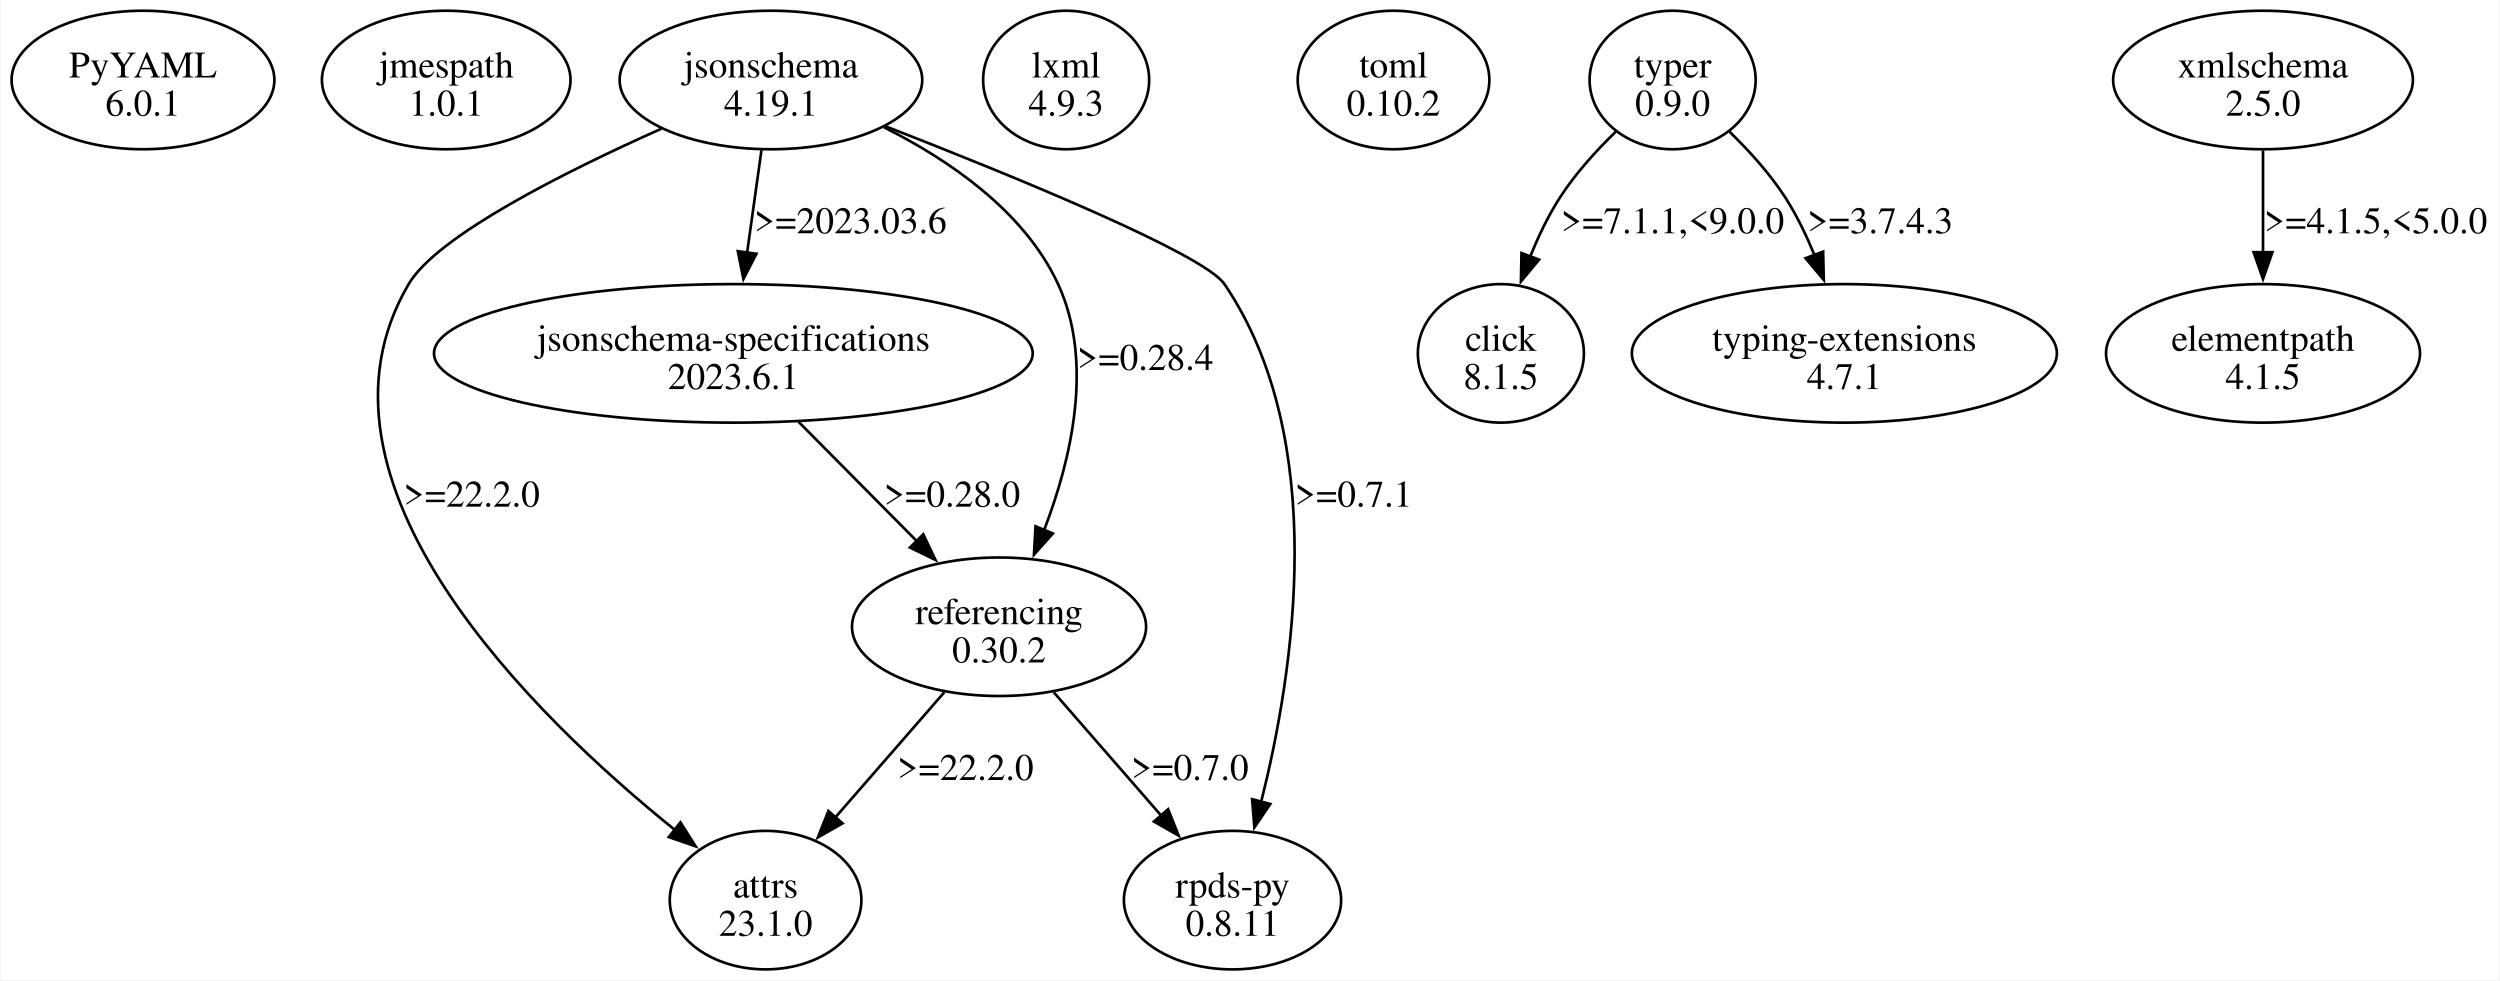
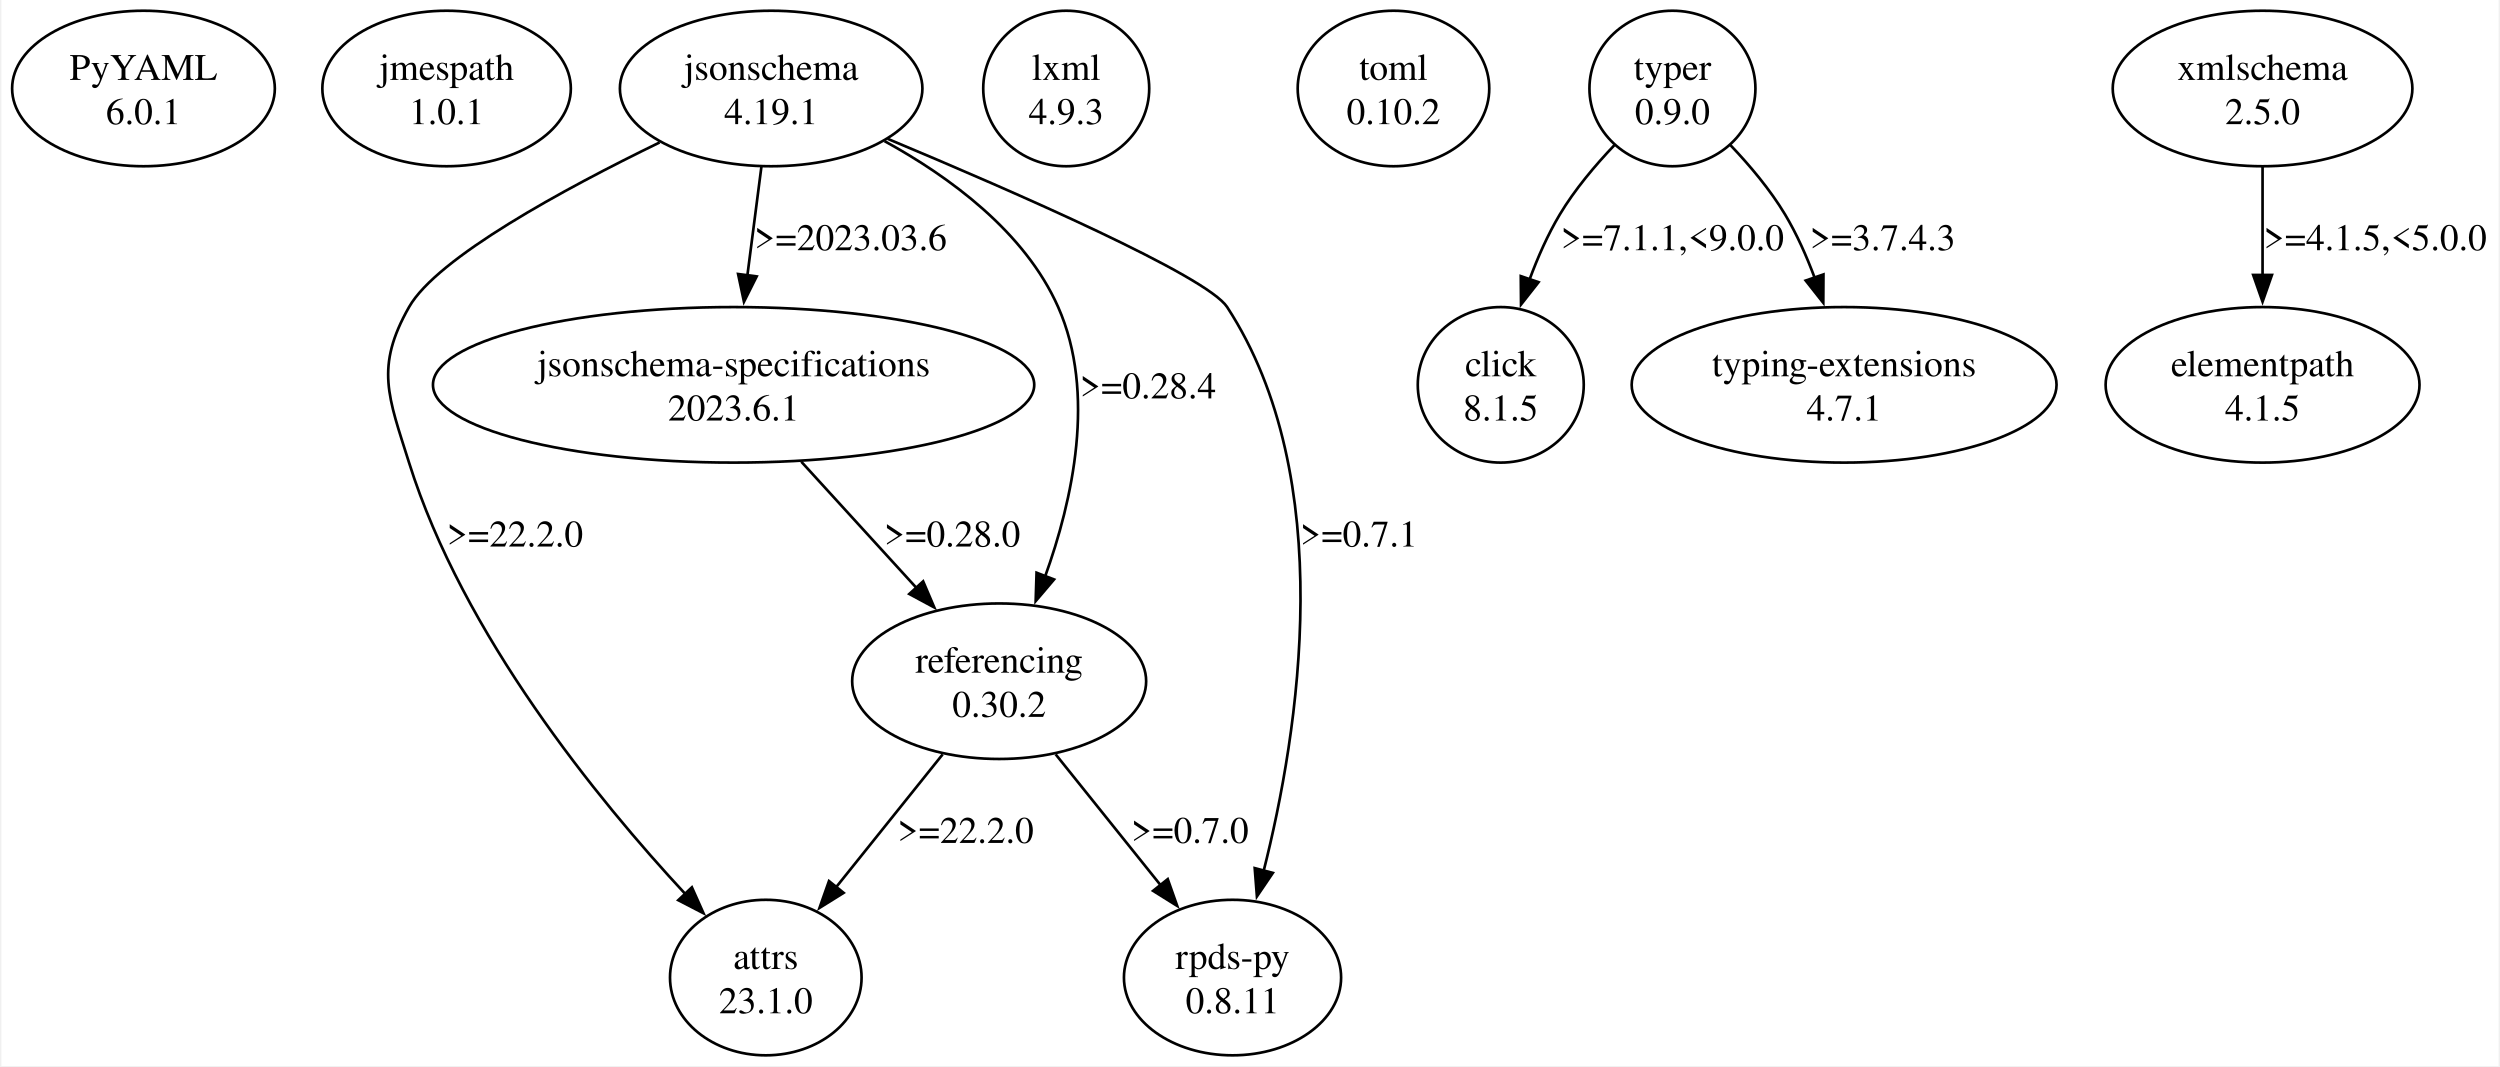
- <svg xmlns="http://www.w3.org/2000/svg" width="931pt" height="365pt" viewBox="0.00 0.00 930.97 365.23">
-   <g id="graph0" class="graph" transform="scale(1 1) rotate(0) translate(4 361.23)">
-     <polygon fill="white" stroke="none" points="-4,4 -4,-361.23 926.97,-361.23 926.97,4 -4,4" />
+ <svg xmlns="http://www.w3.org/2000/svg" width="931pt" height="397pt" viewBox="0.00 0.00 930.97 397.43">
+   <g id="graph0" class="graph" transform="scale(1 1) rotate(0) translate(4 393.43)">
+     <polygon fill="white" stroke="none" points="-4,4 -4,-393.43 926.97,-393.43 926.97,4 -4,4" />
    <g id="node1" class="node">
-       <ellipse fill="none" stroke="black" cx="48.97" cy="-331.42" rx="48.97" ry="25.81" />
-       <text text-anchor="middle" x="48.97" y="-332.37" font-family="Times,serif" font-size="14.00">PyYAML</text>
-       <text text-anchor="middle" x="48.97" y="-318.12" font-family="Times,serif" font-size="14.00">6.0.1</text>
+       <ellipse fill="none" stroke="black" cx="48.97" cy="-360.44" rx="48.97" ry="28.99" />
+       <text text-anchor="middle" x="48.97" y="-363.64" font-family="Times,serif" font-size="14.00">PyYAML</text>
+       <text text-anchor="middle" x="48.97" y="-347.14" font-family="Times,serif" font-size="14.00">6.0.1</text>
    </g>
    <g id="node2" class="node">
-       <ellipse fill="none" stroke="black" cx="161.97" cy="-331.42" rx="46.32" ry="25.81" />
-       <text text-anchor="middle" x="161.97" y="-332.37" font-family="Times,serif" font-size="14.00">jmespath</text>
-       <text text-anchor="middle" x="161.97" y="-318.12" font-family="Times,serif" font-size="14.00">1.0.1</text>
+       <ellipse fill="none" stroke="black" cx="161.97" cy="-360.44" rx="46.32" ry="28.99" />
+       <text text-anchor="middle" x="161.97" y="-363.64" font-family="Times,serif" font-size="14.00">jmespath</text>
+       <text text-anchor="middle" x="161.97" y="-347.14" font-family="Times,serif" font-size="14.00">1.0.1</text>
    </g>
    <g id="node3" class="node">
-       <ellipse fill="none" stroke="black" cx="282.97" cy="-331.42" rx="56.39" ry="25.81" />
-       <text text-anchor="middle" x="282.97" y="-332.37" font-family="Times,serif" font-size="14.00">jsonschema</text>
-       <text text-anchor="middle" x="282.97" y="-318.12" font-family="Times,serif" font-size="14.00">4.19.1</text>
+       <ellipse fill="none" stroke="black" cx="282.97" cy="-360.44" rx="56.39" ry="28.99" />
+       <text text-anchor="middle" x="282.97" y="-363.64" font-family="Times,serif" font-size="14.00">jsonschema</text>
+       <text text-anchor="middle" x="282.97" y="-347.14" font-family="Times,serif" font-size="14.00">4.19.1</text>
    </g>
    <g id="node4" class="node">
-       <ellipse fill="none" stroke="black" cx="280.97" cy="-25.81" rx="35.71" ry="25.81" />
-       <text text-anchor="middle" x="280.97" y="-26.76" font-family="Times,serif" font-size="14.00">attrs</text>
-       <text text-anchor="middle" x="280.97" y="-12.51" font-family="Times,serif" font-size="14.00">23.1.0</text>
+       <ellipse fill="none" stroke="black" cx="280.97" cy="-28.99" rx="35.71" ry="28.99" />
+       <text text-anchor="middle" x="280.97" y="-32.19" font-family="Times,serif" font-size="14.00">attrs</text>
+       <text text-anchor="middle" x="280.97" y="-15.69" font-family="Times,serif" font-size="14.00">23.1.0</text>
    </g>
    <g id="edge1" class="edge">
-       <path fill="none" stroke="black" d="M242.12,-313.26C206.38,-297.31 158.57,-273.39 147.97,-255.36 104.6,-181.63 194.81,-94.16 247.13,-52.01" />
-       <polygon fill="black" stroke="black" points="249.24,-54.8 254.92,-45.85 244.9,-49.31 249.24,-54.8" />
-       <text text-anchor="middle" x="171.47" y="-172.44" font-family="Times,serif" font-size="14.00">&gt;=22.2.0</text>
+       <path fill="none" stroke="black" d="M241.39,-340.33C205.7,-322.97 158.41,-297.34 147.97,-278.95 135.24,-256.54 140.25,-245.55 147.97,-220.97 168.1,-156.82 218.25,-95.38 250.89,-60.23" />
+       <polygon fill="black" stroke="black" points="253.42,-62.64 257.75,-52.97 248.34,-57.84 253.42,-62.64" />
+       <text text-anchor="middle" x="187.47" y="-189.67" font-family="Times,serif" font-size="14.00">&gt;=22.2.0</text>
    </g>
    <g id="node5" class="node">
-       <ellipse fill="none" stroke="black" cx="268.97" cy="-229.55" rx="111.55" ry="25.81" />
-       <text text-anchor="middle" x="268.97" y="-230.5" font-family="Times,serif" font-size="14.00">jsonschema-specifications</text>
-       <text text-anchor="middle" x="268.97" y="-216.25" font-family="Times,serif" font-size="14.00">2023.6.1</text>
+       <ellipse fill="none" stroke="black" cx="268.97" cy="-249.96" rx="112.08" ry="28.99" />
+       <text text-anchor="middle" x="268.97" y="-253.16" font-family="Times,serif" font-size="14.00">jsonschema-specifications</text>
+       <text text-anchor="middle" x="268.97" y="-236.66" font-family="Times,serif" font-size="14.00">2023.6.1</text>
    </g>
    <g id="edge2" class="edge">
-       <path fill="none" stroke="black" d="M279.43,-305.21C277.81,-293.62 275.85,-279.65 274.07,-266.95" />
-       <polygon fill="black" stroke="black" points="277.56,-266.66 272.71,-257.24 270.63,-267.63 277.56,-266.66" />
-       <text text-anchor="middle" x="312.59" y="-274.31" font-family="Times,serif" font-size="14.00">&gt;=2023.03.6</text>
+       <path fill="none" stroke="black" d="M279.33,-331.22C277.73,-318.89 275.84,-304.2 274.11,-290.78" />
+       <polygon fill="black" stroke="black" points="277.58,-290.38 272.83,-280.91 270.64,-291.28 277.58,-290.38" />
+       <text text-anchor="middle" x="312.59" y="-300.15" font-family="Times,serif" font-size="14.00">&gt;=2023.03.6</text>
    </g>
    <g id="node6" class="node">
-       <ellipse fill="none" stroke="black" cx="367.97" cy="-127.68" rx="54.8" ry="25.81" />
-       <text text-anchor="middle" x="367.97" y="-128.63" font-family="Times,serif" font-size="14.00">referencing</text>
-       <text text-anchor="middle" x="367.97" y="-114.38" font-family="Times,serif" font-size="14.00">0.30.2</text>
+       <ellipse fill="none" stroke="black" cx="367.97" cy="-139.47" rx="54.8" ry="28.99" />
+       <text text-anchor="middle" x="367.97" y="-142.67" font-family="Times,serif" font-size="14.00">referencing</text>
+       <text text-anchor="middle" x="367.97" y="-126.17" font-family="Times,serif" font-size="14.00">0.30.2</text>
    </g>
    <g id="edge3" class="edge">
-       <path fill="none" stroke="black" d="M325.1,-313.78C349.33,-301.64 377.38,-282.54 389.97,-255.36 403.42,-226.29 394.88,-190 384.77,-163.73" />
-       <polygon fill="black" stroke="black" points="388.03,-162.44 380.98,-154.53 381.56,-165.11 388.03,-162.44" />
-       <text text-anchor="middle" x="422.47" y="-223.37" font-family="Times,serif" font-size="14.00">&gt;=0.28.4</text>
+       <path fill="none" stroke="black" d="M325.22,-340.83C349.48,-327.53 377.54,-307.01 389.97,-278.95 404.17,-246.88 395.41,-207.04 385.04,-178.34" />
+       <polygon fill="black" stroke="black" points="388.44,-177.41 381.58,-169.33 381.91,-179.92 388.44,-177.41" />
+       <text text-anchor="middle" x="423.47" y="-244.91" font-family="Times,serif" font-size="14.00">&gt;=0.28.4</text>
    </g>
    <g id="node7" class="node">
-       <ellipse fill="none" stroke="black" cx="454.97" cy="-25.81" rx="40.48" ry="25.81" />
-       <text text-anchor="middle" x="454.97" y="-26.76" font-family="Times,serif" font-size="14.00">rpds-py</text>
-       <text text-anchor="middle" x="454.97" y="-12.51" font-family="Times,serif" font-size="14.00">0.8.11</text>
+       <ellipse fill="none" stroke="black" cx="454.97" cy="-28.99" rx="40.48" ry="28.99" />
+       <text text-anchor="middle" x="454.97" y="-32.19" font-family="Times,serif" font-size="14.00">rpds-py</text>
+       <text text-anchor="middle" x="454.97" y="-15.69" font-family="Times,serif" font-size="14.00">0.8.11</text>
    </g>
    <g id="edge4" class="edge">
-       <path fill="none" stroke="black" d="M325.62,-314.19C373.14,-295.7 444.35,-266.58 451.97,-255.36 491.27,-197.41 477.82,-110.76 465.66,-62.51" />
-       <polygon fill="black" stroke="black" points="469.05,-61.63 463.1,-52.86 462.28,-63.42 469.05,-61.63" />
-       <text text-anchor="middle" x="500.09" y="-172.44" font-family="Times,serif" font-size="14.00">&gt;=0.7.1</text>
+       <path fill="none" stroke="black" d="M326.34,-341.7C374.19,-321.7 445.47,-290.48 452.97,-278.95 494.58,-214.98 479.75,-120.84 466.53,-68.56" />
+       <polygon fill="black" stroke="black" points="470,-68 464.06,-59.23 463.24,-69.79 470,-68" />
+       <text text-anchor="middle" x="502.09" y="-189.67" font-family="Times,serif" font-size="14.00">&gt;=0.7.1</text>
    </g>
    <g id="edge7" class="edge">
-       <path fill="none" stroke="black" d="M293.19,-204.12C306.49,-190.7 323.12,-173.92 337.32,-159.59" />
-       <polygon fill="black" stroke="black" points="339.74,-162.13 344.29,-152.56 334.76,-157.2 339.74,-162.13" />
-       <text text-anchor="middle" x="350.47" y="-172.44" font-family="Times,serif" font-size="14.00">&gt;=0.28.0</text>
+       <path fill="none" stroke="black" d="M294.21,-221.3C307.35,-206.89 323.53,-189.16 337.39,-173.98" />
+       <polygon fill="black" stroke="black" points="339.63,-176.71 343.79,-166.97 334.46,-171.99 339.63,-176.71" />
+       <text text-anchor="middle" x="350.47" y="-189.67" font-family="Times,serif" font-size="14.00">&gt;=0.28.0</text>
    </g>
    <g id="edge5" class="edge">
-       <path fill="none" stroke="black" d="M347.57,-103.26C335.39,-89.29 319.82,-71.41 306.79,-56.45" />
-       <polygon fill="black" stroke="black" points="309.66,-54.42 300.45,-49.18 304.38,-59.02 309.66,-54.42" />
-       <text text-anchor="middle" x="355.47" y="-70.57" font-family="Times,serif" font-size="14.00">&gt;=22.2.0</text>
+       <path fill="none" stroke="black" d="M346.91,-112.21C334.97,-97.33 319.92,-78.57 307.22,-62.73" />
+       <polygon fill="black" stroke="black" points="309.99,-60.58 301,-54.97 304.53,-64.96 309.99,-60.58" />
+       <text text-anchor="middle" x="355.47" y="-79.18" font-family="Times,serif" font-size="14.00">&gt;=22.2.0</text>
    </g>
    <g id="edge6" class="edge">
-       <path fill="none" stroke="black" d="M388.36,-103.26C400.37,-89.48 415.69,-71.9 428.6,-57.07" />
-       <polygon fill="black" stroke="black" points="430.97,-59.69 434.89,-49.85 425.69,-55.09 430.97,-59.69" />
-       <text text-anchor="middle" x="439.09" y="-70.57" font-family="Times,serif" font-size="14.00">&gt;=0.7.0</text>
+       <path fill="none" stroke="black" d="M389.03,-112.21C400.8,-97.54 415.59,-79.09 428.18,-63.4" />
+       <polygon fill="black" stroke="black" points="430.82,-65.69 434.35,-55.7 425.36,-61.32 430.82,-65.69" />
+       <text text-anchor="middle" x="439.09" y="-79.18" font-family="Times,serif" font-size="14.00">&gt;=0.7.0</text>
    </g>
    <g id="node8" class="node">
-       <ellipse fill="none" stroke="black" cx="392.97" cy="-331.42" rx="30.94" ry="25.81" />
-       <text text-anchor="middle" x="392.97" y="-332.37" font-family="Times,serif" font-size="14.00">lxml</text>
-       <text text-anchor="middle" x="392.97" y="-318.12" font-family="Times,serif" font-size="14.00">4.9.3</text>
+       <ellipse fill="none" stroke="black" cx="392.97" cy="-360.44" rx="30.94" ry="28.99" />
+       <text text-anchor="middle" x="392.97" y="-363.64" font-family="Times,serif" font-size="14.00">lxml</text>
+       <text text-anchor="middle" x="392.97" y="-347.14" font-family="Times,serif" font-size="14.00">4.9.3</text>
    </g>
    <g id="node9" class="node">
-       <ellipse fill="none" stroke="black" cx="514.97" cy="-331.42" rx="35.71" ry="25.81" />
-       <text text-anchor="middle" x="514.97" y="-332.37" font-family="Times,serif" font-size="14.00">toml</text>
-       <text text-anchor="middle" x="514.97" y="-318.12" font-family="Times,serif" font-size="14.00">0.10.2</text>
+       <ellipse fill="none" stroke="black" cx="514.97" cy="-360.44" rx="35.71" ry="28.99" />
+       <text text-anchor="middle" x="514.97" y="-363.64" font-family="Times,serif" font-size="14.00">toml</text>
+       <text text-anchor="middle" x="514.97" y="-347.14" font-family="Times,serif" font-size="14.00">0.10.2</text>
    </g>
    <g id="node10" class="node">
-       <ellipse fill="none" stroke="black" cx="618.97" cy="-331.42" rx="30.94" ry="25.81" />
-       <text text-anchor="middle" x="618.97" y="-332.37" font-family="Times,serif" font-size="14.00">typer</text>
-       <text text-anchor="middle" x="618.97" y="-318.12" font-family="Times,serif" font-size="14.00">0.9.0</text>
+       <ellipse fill="none" stroke="black" cx="618.97" cy="-360.44" rx="30.94" ry="28.99" />
+       <text text-anchor="middle" x="618.97" y="-363.64" font-family="Times,serif" font-size="14.00">typer</text>
+       <text text-anchor="middle" x="618.97" y="-347.14" font-family="Times,serif" font-size="14.00">0.9.0</text>
    </g>
    <g id="node11" class="node">
-       <ellipse fill="none" stroke="black" cx="554.97" cy="-229.55" rx="30.94" ry="25.81" />
-       <text text-anchor="middle" x="554.97" y="-230.5" font-family="Times,serif" font-size="14.00">click</text>
-       <text text-anchor="middle" x="554.97" y="-216.25" font-family="Times,serif" font-size="14.00">8.1.5</text>
+       <ellipse fill="none" stroke="black" cx="554.97" cy="-249.96" rx="30.94" ry="28.99" />
+       <text text-anchor="middle" x="554.97" y="-253.16" font-family="Times,serif" font-size="14.00">click</text>
+       <text text-anchor="middle" x="554.97" y="-236.66" font-family="Times,serif" font-size="14.00">8.1.5</text>
    </g>
    <g id="edge8" class="edge">
-       <path fill="none" stroke="black" d="M597.9,-312.27C590.55,-305.15 582.72,-296.54 576.97,-287.61 572.64,-280.89 568.96,-273.19 565.91,-265.67" />
-       <polygon fill="black" stroke="black" points="569.21,-264.48 562.44,-256.33 562.65,-266.92 569.21,-264.48" />
-       <text text-anchor="middle" x="618.97" y="-274.31" font-family="Times,serif" font-size="14.00">&gt;=7.1.1,&lt;9.0.0</text>
+       <path fill="none" stroke="black" d="M597.37,-339.36C590.14,-331.77 582.52,-322.73 576.97,-313.45 572.49,-305.97 568.74,-297.44 565.67,-289.14" />
+       <polygon fill="black" stroke="black" points="569.06,-288.23 562.52,-279.9 562.43,-290.49 569.06,-288.23" />
+       <text text-anchor="middle" x="618.97" y="-300.15" font-family="Times,serif" font-size="14.00">&gt;=7.1.1,&lt;9.0.0</text>
    </g>
    <g id="node12" class="node">
-       <ellipse fill="none" stroke="black" cx="682.97" cy="-229.55" rx="79.2" ry="25.81" />
-       <text text-anchor="middle" x="682.97" y="-230.5" font-family="Times,serif" font-size="14.00">typing-extensions</text>
-       <text text-anchor="middle" x="682.97" y="-216.25" font-family="Times,serif" font-size="14.00">4.7.1</text>
+       <ellipse fill="none" stroke="black" cx="682.97" cy="-249.96" rx="79.2" ry="28.99" />
+       <text text-anchor="middle" x="682.97" y="-253.16" font-family="Times,serif" font-size="14.00">typing-extensions</text>
+       <text text-anchor="middle" x="682.97" y="-236.66" font-family="Times,serif" font-size="14.00">4.7.1</text>
    </g>
    <g id="edge9" class="edge">
-       <path fill="none" stroke="black" d="M640.04,-312.27C647.38,-305.15 655.22,-296.54 660.97,-287.61 665.21,-281.01 668.84,-273.46 671.86,-266.07" />
-       <polygon fill="black" stroke="black" points="675.06,-267.48 675.3,-256.89 668.51,-265.02 675.06,-267.48" />
-       <text text-anchor="middle" x="696.34" y="-274.31" font-family="Times,serif" font-size="14.00">&gt;=3.7.4.3</text>
+       <path fill="none" stroke="black" d="M640.56,-339.36C647.79,-331.77 655.41,-322.73 660.97,-313.45 665.31,-306.19 668.98,-297.94 671.99,-289.87" />
+       <polygon fill="black" stroke="black" points="675.27,-291.12 675.21,-280.52 668.65,-288.84 675.27,-291.12" />
+       <text text-anchor="middle" x="697.34" y="-300.15" font-family="Times,serif" font-size="14.00">&gt;=3.7.4.3</text>
    </g>
    <g id="node13" class="node">
-       <ellipse fill="none" stroke="black" cx="838.97" cy="-331.42" rx="55.86" ry="25.81" />
-       <text text-anchor="middle" x="838.97" y="-332.37" font-family="Times,serif" font-size="14.00">xmlschema</text>
-       <text text-anchor="middle" x="838.97" y="-318.12" font-family="Times,serif" font-size="14.00">2.5.0</text>
+       <ellipse fill="none" stroke="black" cx="838.97" cy="-360.44" rx="55.86" ry="28.99" />
+       <text text-anchor="middle" x="838.97" y="-363.64" font-family="Times,serif" font-size="14.00">xmlschema</text>
+       <text text-anchor="middle" x="838.97" y="-347.14" font-family="Times,serif" font-size="14.00">2.5.0</text>
    </g>
    <g id="node14" class="node">
-       <ellipse fill="none" stroke="black" cx="838.97" cy="-229.55" rx="58.51" ry="25.81" />
-       <text text-anchor="middle" x="838.97" y="-230.5" font-family="Times,serif" font-size="14.00">elementpath</text>
-       <text text-anchor="middle" x="838.97" y="-216.25" font-family="Times,serif" font-size="14.00">4.1.5</text>
+       <ellipse fill="none" stroke="black" cx="838.97" cy="-249.96" rx="58.51" ry="28.99" />
+       <text text-anchor="middle" x="838.97" y="-253.16" font-family="Times,serif" font-size="14.00">elementpath</text>
+       <text text-anchor="middle" x="838.97" y="-236.66" font-family="Times,serif" font-size="14.00">4.1.5</text>
    </g>
    <g id="edge10" class="edge">
-       <path fill="none" stroke="black" d="M838.97,-305.21C838.97,-293.62 838.97,-279.65 838.97,-266.95" />
-       <polygon fill="black" stroke="black" points="842.47,-267.25 838.97,-257.25 835.47,-267.25 842.47,-267.25" />
-       <text text-anchor="middle" x="880.97" y="-274.31" font-family="Times,serif" font-size="14.00">&gt;=4.1.5,&lt;5.0.0</text>
+       <path fill="none" stroke="black" d="M838.97,-331.22C838.97,-318.89 838.97,-304.2 838.97,-290.78" />
+       <polygon fill="black" stroke="black" points="842.47,-290.93 838.97,-280.93 835.47,-290.93 842.47,-290.93" />
+       <text text-anchor="middle" x="880.97" y="-300.15" font-family="Times,serif" font-size="14.00">&gt;=4.1.5,&lt;5.0.0</text>
    </g>
  </g>
</svg>
